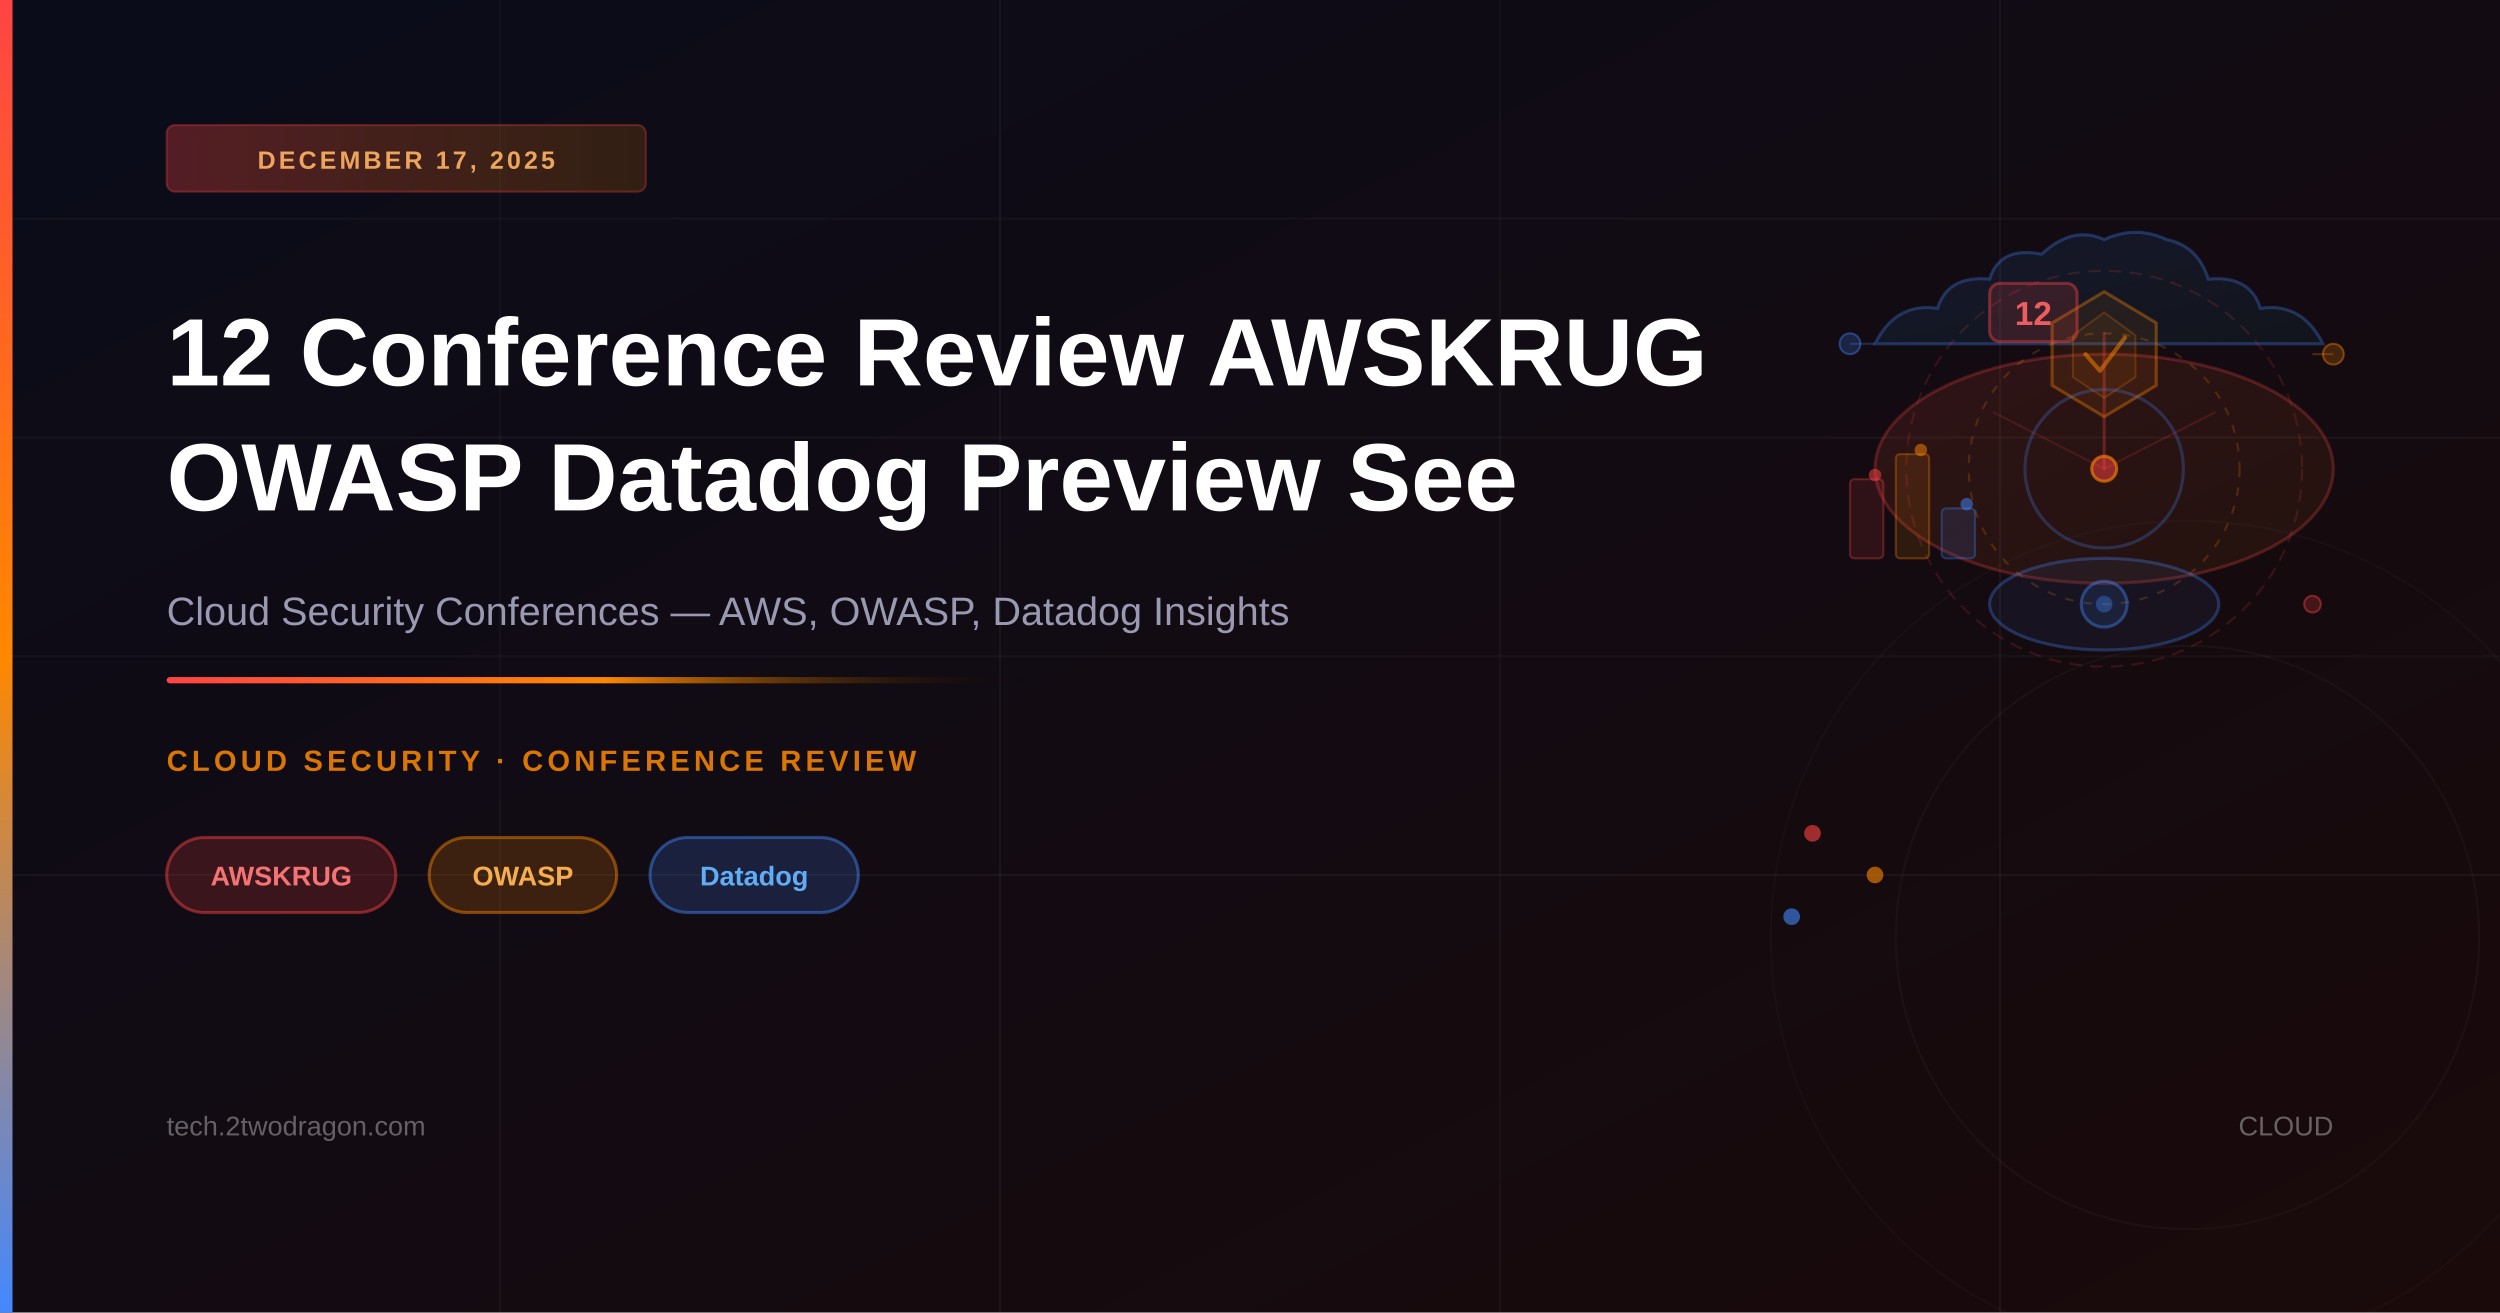
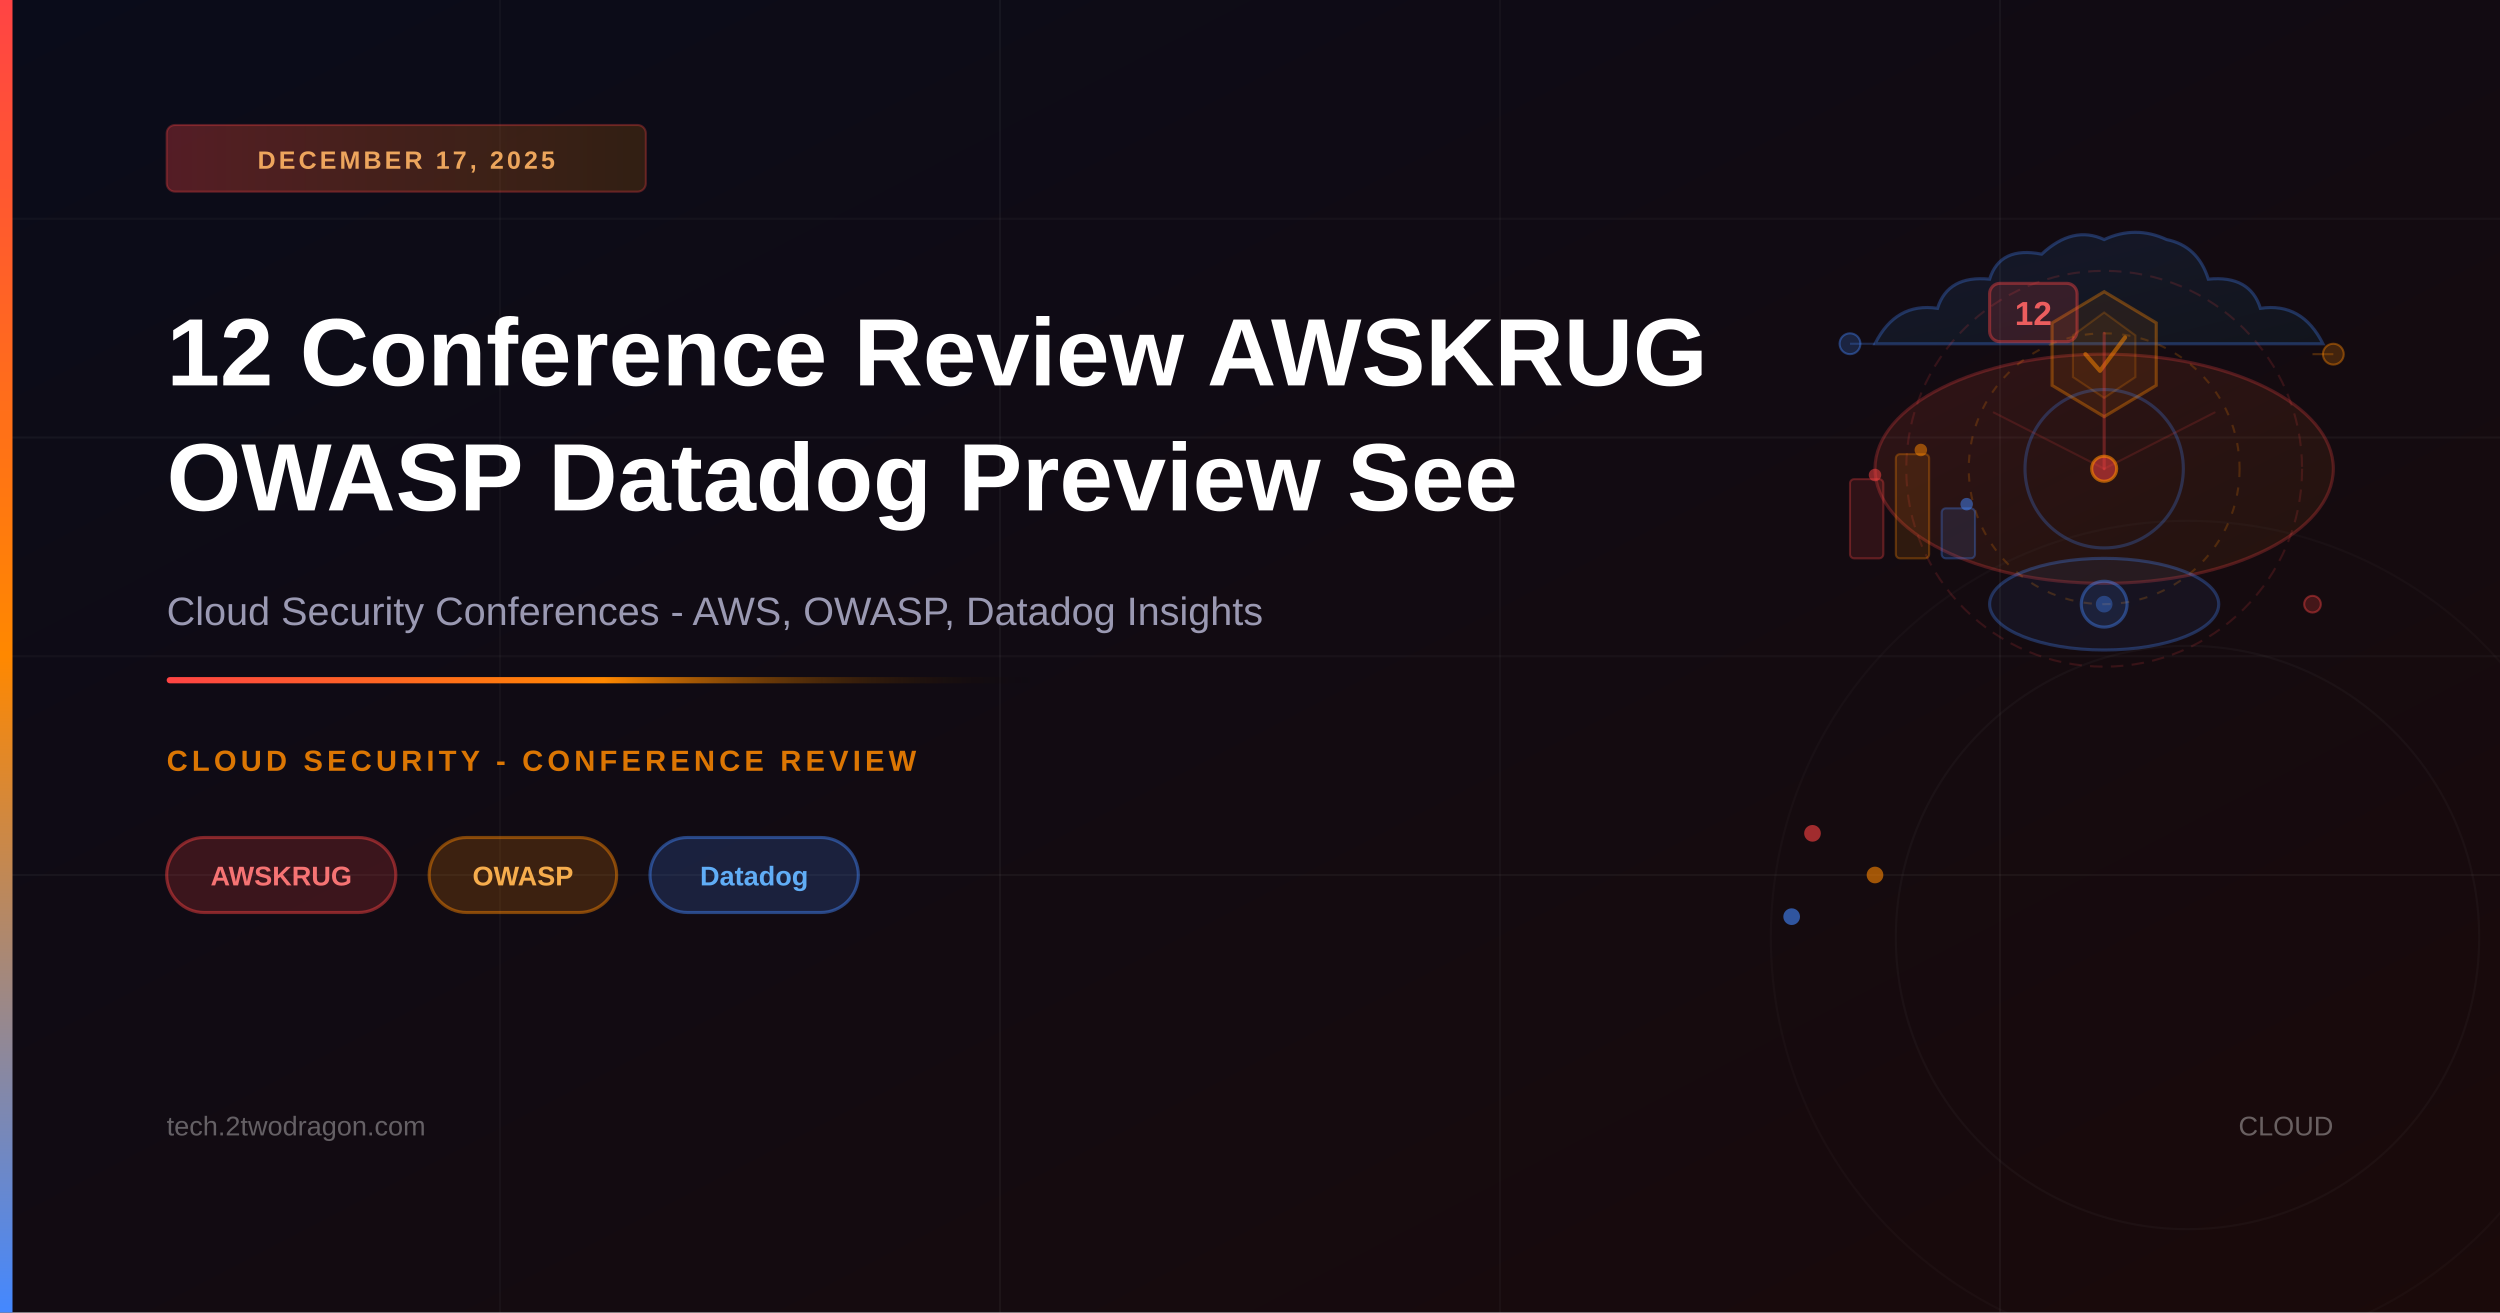
<svg xmlns="http://www.w3.org/2000/svg" viewBox="0 0 1200 630" width="1200" height="630">
  <defs>
    <linearGradient id="bgGrad" x1="0%" y1="0%" x2="100%" y2="100%">
      <stop offset="0%" style="stop-color:#0a0c1a" />
      <stop offset="100%" style="stop-color:#1a0a0a" />
    </linearGradient>
    <linearGradient id="accentBar" x1="0%" y1="0%" x2="0%" y2="100%">
      <stop offset="0%" style="stop-color:#ff4444" />
      <stop offset="50%" style="stop-color:#ff8800" />
      <stop offset="100%" style="stop-color:#4488ff" />
    </linearGradient>
    <linearGradient id="accentLine" x1="0%" y1="0%" x2="100%" y2="0%">
      <stop offset="0%" style="stop-color:#ff4444" />
      <stop offset="50%" style="stop-color:#ff8800" />
      <stop offset="100%" style="stop-color:transparent" />
    </linearGradient>
    <linearGradient id="dateBadge" x1="0%" y1="0%" x2="100%" y2="0%">
      <stop offset="0%" style="stop-color:#ff4444;stop-opacity:0.3" />
      <stop offset="100%" style="stop-color:#ff8800;stop-opacity:0.15" />
    </linearGradient>
    <linearGradient id="confGrad" x1="0%" y1="0%" x2="100%" y2="100%">
      <stop offset="0%" style="stop-color:#ff4444;stop-opacity:0.12" />
      <stop offset="100%" style="stop-color:#ff8800;stop-opacity:0.06" />
    </linearGradient>
    <linearGradient id="cloudGrad" x1="0%" y1="0%" x2="100%" y2="100%">
      <stop offset="0%" style="stop-color:#4488ff;stop-opacity:0.1" />
      <stop offset="100%" style="stop-color:#00ccff;stop-opacity:0.05" />
    </linearGradient>
    <filter id="glow">
      <feGaussianBlur stdDeviation="3" result="blur" />
      <feComposite in="SourceGraphic" in2="blur" operator="over" />
    </filter>
  </defs>
  <rect width="1200" height="630" fill="url(#bgGrad)" />
  <line x1="0" y1="105" x2="1200" y2="105" stroke="rgba(255,255,255,0.03)" stroke-width="1" />
  <line x1="0" y1="210" x2="1200" y2="210" stroke="rgba(255,255,255,0.04)" stroke-width="1" />
  <line x1="0" y1="315" x2="1200" y2="315" stroke="rgba(255,255,255,0.03)" stroke-width="1" />
  <line x1="0" y1="420" x2="1200" y2="420" stroke="rgba(255,255,255,0.04)" stroke-width="1" />
  <line x1="240" y1="0" x2="240" y2="630" stroke="rgba(255,255,255,0.03)" stroke-width="1" />
  <line x1="480" y1="0" x2="480" y2="630" stroke="rgba(255,255,255,0.04)" stroke-width="1" />
  <line x1="720" y1="0" x2="720" y2="630" stroke="rgba(255,255,255,0.03)" stroke-width="1" />
  <line x1="960" y1="0" x2="960" y2="630" stroke="rgba(255,255,255,0.04)" stroke-width="1" />
  <ellipse cx="1010" cy="225" rx="110" ry="55" fill="url(#confGrad)" stroke="rgba(255,68,68,0.25)" stroke-width="1.5" />
  <path d="M900,165 Q910,145 930,148 Q935,132 955,134 Q960,118 980,122 Q995,108 1010,115 Q1025,108 1040,115 Q1055,118 1060,134 Q1080,132 1085,148 Q1105,145 1115,165 Z" fill="url(#cloudGrad)" stroke="rgba(68,136,255,0.3)" stroke-width="1.5" />
  <polygon points="1010,140 1035,155 1035,185 1010,200 985,185 985,155" fill="rgba(255,136,0,0.08)" stroke="rgba(255,136,0,0.35)" stroke-width="1.5" />
  <polygon points="1010,150 1025,161 1025,181 1010,191 995,181 995,161" fill="rgba(255,136,0,0.06)" stroke="rgba(255,136,0,0.2)" stroke-width="1" />
  <polyline points="1001,170 1008,178 1020,162" fill="none" stroke="rgba(255,136,0,0.5)" stroke-width="2" stroke-linecap="round" stroke-linejoin="round" />
  <circle cx="1010" cy="225" r="95" fill="none" stroke="rgba(255,68,68,0.15)" stroke-width="1" stroke-dasharray="6,4" />
  <circle cx="1010" cy="225" r="65" fill="none" stroke="rgba(255,136,0,0.2)" stroke-width="1" stroke-dasharray="4,5" />
  <circle cx="1010" cy="225" r="38" fill="none" stroke="rgba(68,136,255,0.25)" stroke-width="1.5" />
  <line x1="1010" y1="225" x2="1010" y2="160" stroke="rgba(255,68,68,0.3)" stroke-width="1.5" stroke-linecap="round" />
  <line x1="1010" y1="225" x2="1063" y2="198" stroke="rgba(255,68,68,0.15)" stroke-width="1" stroke-linecap="round" />
  <line x1="1010" y1="225" x2="957" y2="198" stroke="rgba(255,68,68,0.15)" stroke-width="1" stroke-linecap="round" />
  <circle cx="1010" cy="225" r="6" fill="rgba(255,68,68,0.5)" stroke="rgba(255,136,0,0.6)" stroke-width="1.5" />
  <ellipse cx="1010" cy="290" rx="55" ry="22" fill="rgba(68,136,255,0.07)" stroke="rgba(68,136,255,0.3)" stroke-width="1.5" />
  <circle cx="1010" cy="290" r="11" fill="rgba(68,136,255,0.12)" stroke="rgba(68,136,255,0.4)" stroke-width="1.5" />
  <circle cx="1010" cy="290" r="4" fill="rgba(68,136,255,0.35)" />
  <rect x="888" y="230" width="16" height="38" rx="2" fill="rgba(255,68,68,0.12)" stroke="rgba(255,68,68,0.3)" stroke-width="1" />
  <rect x="910" y="218" width="16" height="50" rx="2" fill="rgba(255,136,0,0.12)" stroke="rgba(255,136,0,0.3)" stroke-width="1" />
  <rect x="932" y="244" width="16" height="24" rx="2" fill="rgba(68,136,255,0.12)" stroke="rgba(68,136,255,0.3)" stroke-width="1" />
  <circle cx="900" cy="228" r="3" fill="rgba(255,68,68,0.5)" />
  <circle cx="922" cy="216" r="3" fill="rgba(255,136,0,0.5)" />
  <circle cx="944" cy="242" r="3" fill="rgba(68,136,255,0.5)" />
  <rect x="955" y="136" width="42" height="28" rx="5" fill="rgba(255,68,68,0.15)" stroke="rgba(255,68,68,0.4)" stroke-width="1.5" />
  <text x="976" y="156" font-family="Arial, sans-serif" font-size="16" font-weight="700" fill="rgba(255,100,100,0.9)" text-anchor="middle">12</text>
  <circle cx="888" cy="165" r="5" fill="rgba(68,136,255,0.2)" stroke="rgba(68,136,255,0.4)" stroke-width="1" />
  <circle cx="1120" cy="170" r="5" fill="rgba(255,136,0,0.2)" stroke="rgba(255,136,0,0.4)" stroke-width="1" />
  <circle cx="1110" cy="290" r="4" fill="rgba(255,68,68,0.2)" stroke="rgba(255,68,68,0.4)" stroke-width="1" />
  <line x1="888" y1="165" x2="900" y2="165" stroke="rgba(68,136,255,0.25)" stroke-width="1" />
  <line x1="1110" y1="170" x2="1120" y2="170" stroke="rgba(255,136,0,0.25)" stroke-width="1" />
  <circle cx="870" cy="400" r="4" fill="rgba(255,68,68,0.6)" />
  <circle cx="900" cy="420" r="4" fill="rgba(255,136,0,0.6)" />
  <circle cx="860" cy="440" r="4" fill="rgba(68,136,255,0.6)" />
  <circle cx="1050" cy="450" r="200" fill="none" stroke="rgba(255,255,255,0.02)" stroke-width="1" />
  <circle cx="1050" cy="450" r="140" fill="none" stroke="rgba(255,255,255,0.03)" stroke-width="1" />
  <rect x="0" y="0" width="6" height="630" fill="url(#accentBar)" />
  <rect x="80" y="60" width="230" height="32" rx="4" fill="url(#dateBadge)" stroke="rgba(255,68,68,0.3)" stroke-width="1" />
  <text x="195" y="81" font-family="Arial, sans-serif" font-size="12" font-weight="600" fill="rgba(255,180,100,0.9)" text-anchor="middle" letter-spacing="1.5">DECEMBER 17, 2025</text>
  <text x="80" y="185" font-family="Arial, sans-serif" font-size="46" font-weight="700" fill="white">12 Conference Review AWSKRUG</text>
  <text x="80" y="245" font-family="Arial, sans-serif" font-size="46" font-weight="700" fill="white">OWASP Datadog Preview See</text>
-   <text x="80" y="300" font-family="Arial, sans-serif" font-size="19" fill="rgba(200,200,230,0.75)">Cloud Security Conferences — AWS, OWASP, Datadog Insights</text>
+   <text x="80" y="300" font-family="Arial, sans-serif" font-size="19" fill="rgba(200,200,230,0.75)">Cloud Security Conferences - AWS, OWASP, Datadog Insights</text>
  <rect x="80" y="325" width="420" height="3" rx="1.5" fill="url(#accentLine)" />
-   <text x="80" y="370" font-family="Arial, sans-serif" font-size="14" font-weight="600" fill="rgba(255,136,0,0.85)" letter-spacing="2">CLOUD SECURITY · CONFERENCE REVIEW</text>
+   <text x="80" y="370" font-family="Arial, sans-serif" font-size="14" font-weight="600" fill="rgba(255,136,0,0.85)" letter-spacing="2">CLOUD SECURITY - CONFERENCE REVIEW</text>
  <rect x="80" y="402" width="110" height="36" rx="18" fill="rgba(255,68,68,0.18)" stroke="rgba(255,68,68,0.45)" stroke-width="1.5" />
  <text x="135" y="425" font-family="Arial, sans-serif" font-size="13" font-weight="600" fill="rgba(255,120,120,0.95)" text-anchor="middle">AWSKRUG</text>
  <rect x="206" y="402" width="90" height="36" rx="18" fill="rgba(255,136,0,0.18)" stroke="rgba(255,136,0,0.45)" stroke-width="1.5" />
  <text x="251" y="425" font-family="Arial, sans-serif" font-size="13" font-weight="600" fill="rgba(255,180,80,0.95)" text-anchor="middle">OWASP</text>
  <rect x="312" y="402" width="100" height="36" rx="18" fill="rgba(68,136,255,0.18)" stroke="rgba(68,136,255,0.45)" stroke-width="1.5" />
  <text x="362" y="425" font-family="Arial, sans-serif" font-size="13" font-weight="600" fill="rgba(100,180,255,0.95)" text-anchor="middle">Datadog</text>
  <text x="80" y="545" font-family="Arial, sans-serif" font-size="13" fill="rgba(255,255,255,0.35)">tech.2twodragon.com</text>
  <text x="1120" y="545" font-family="Arial, sans-serif" font-size="13" fill="rgba(255,255,255,0.35)" text-anchor="end">CLOUD</text>
</svg>
